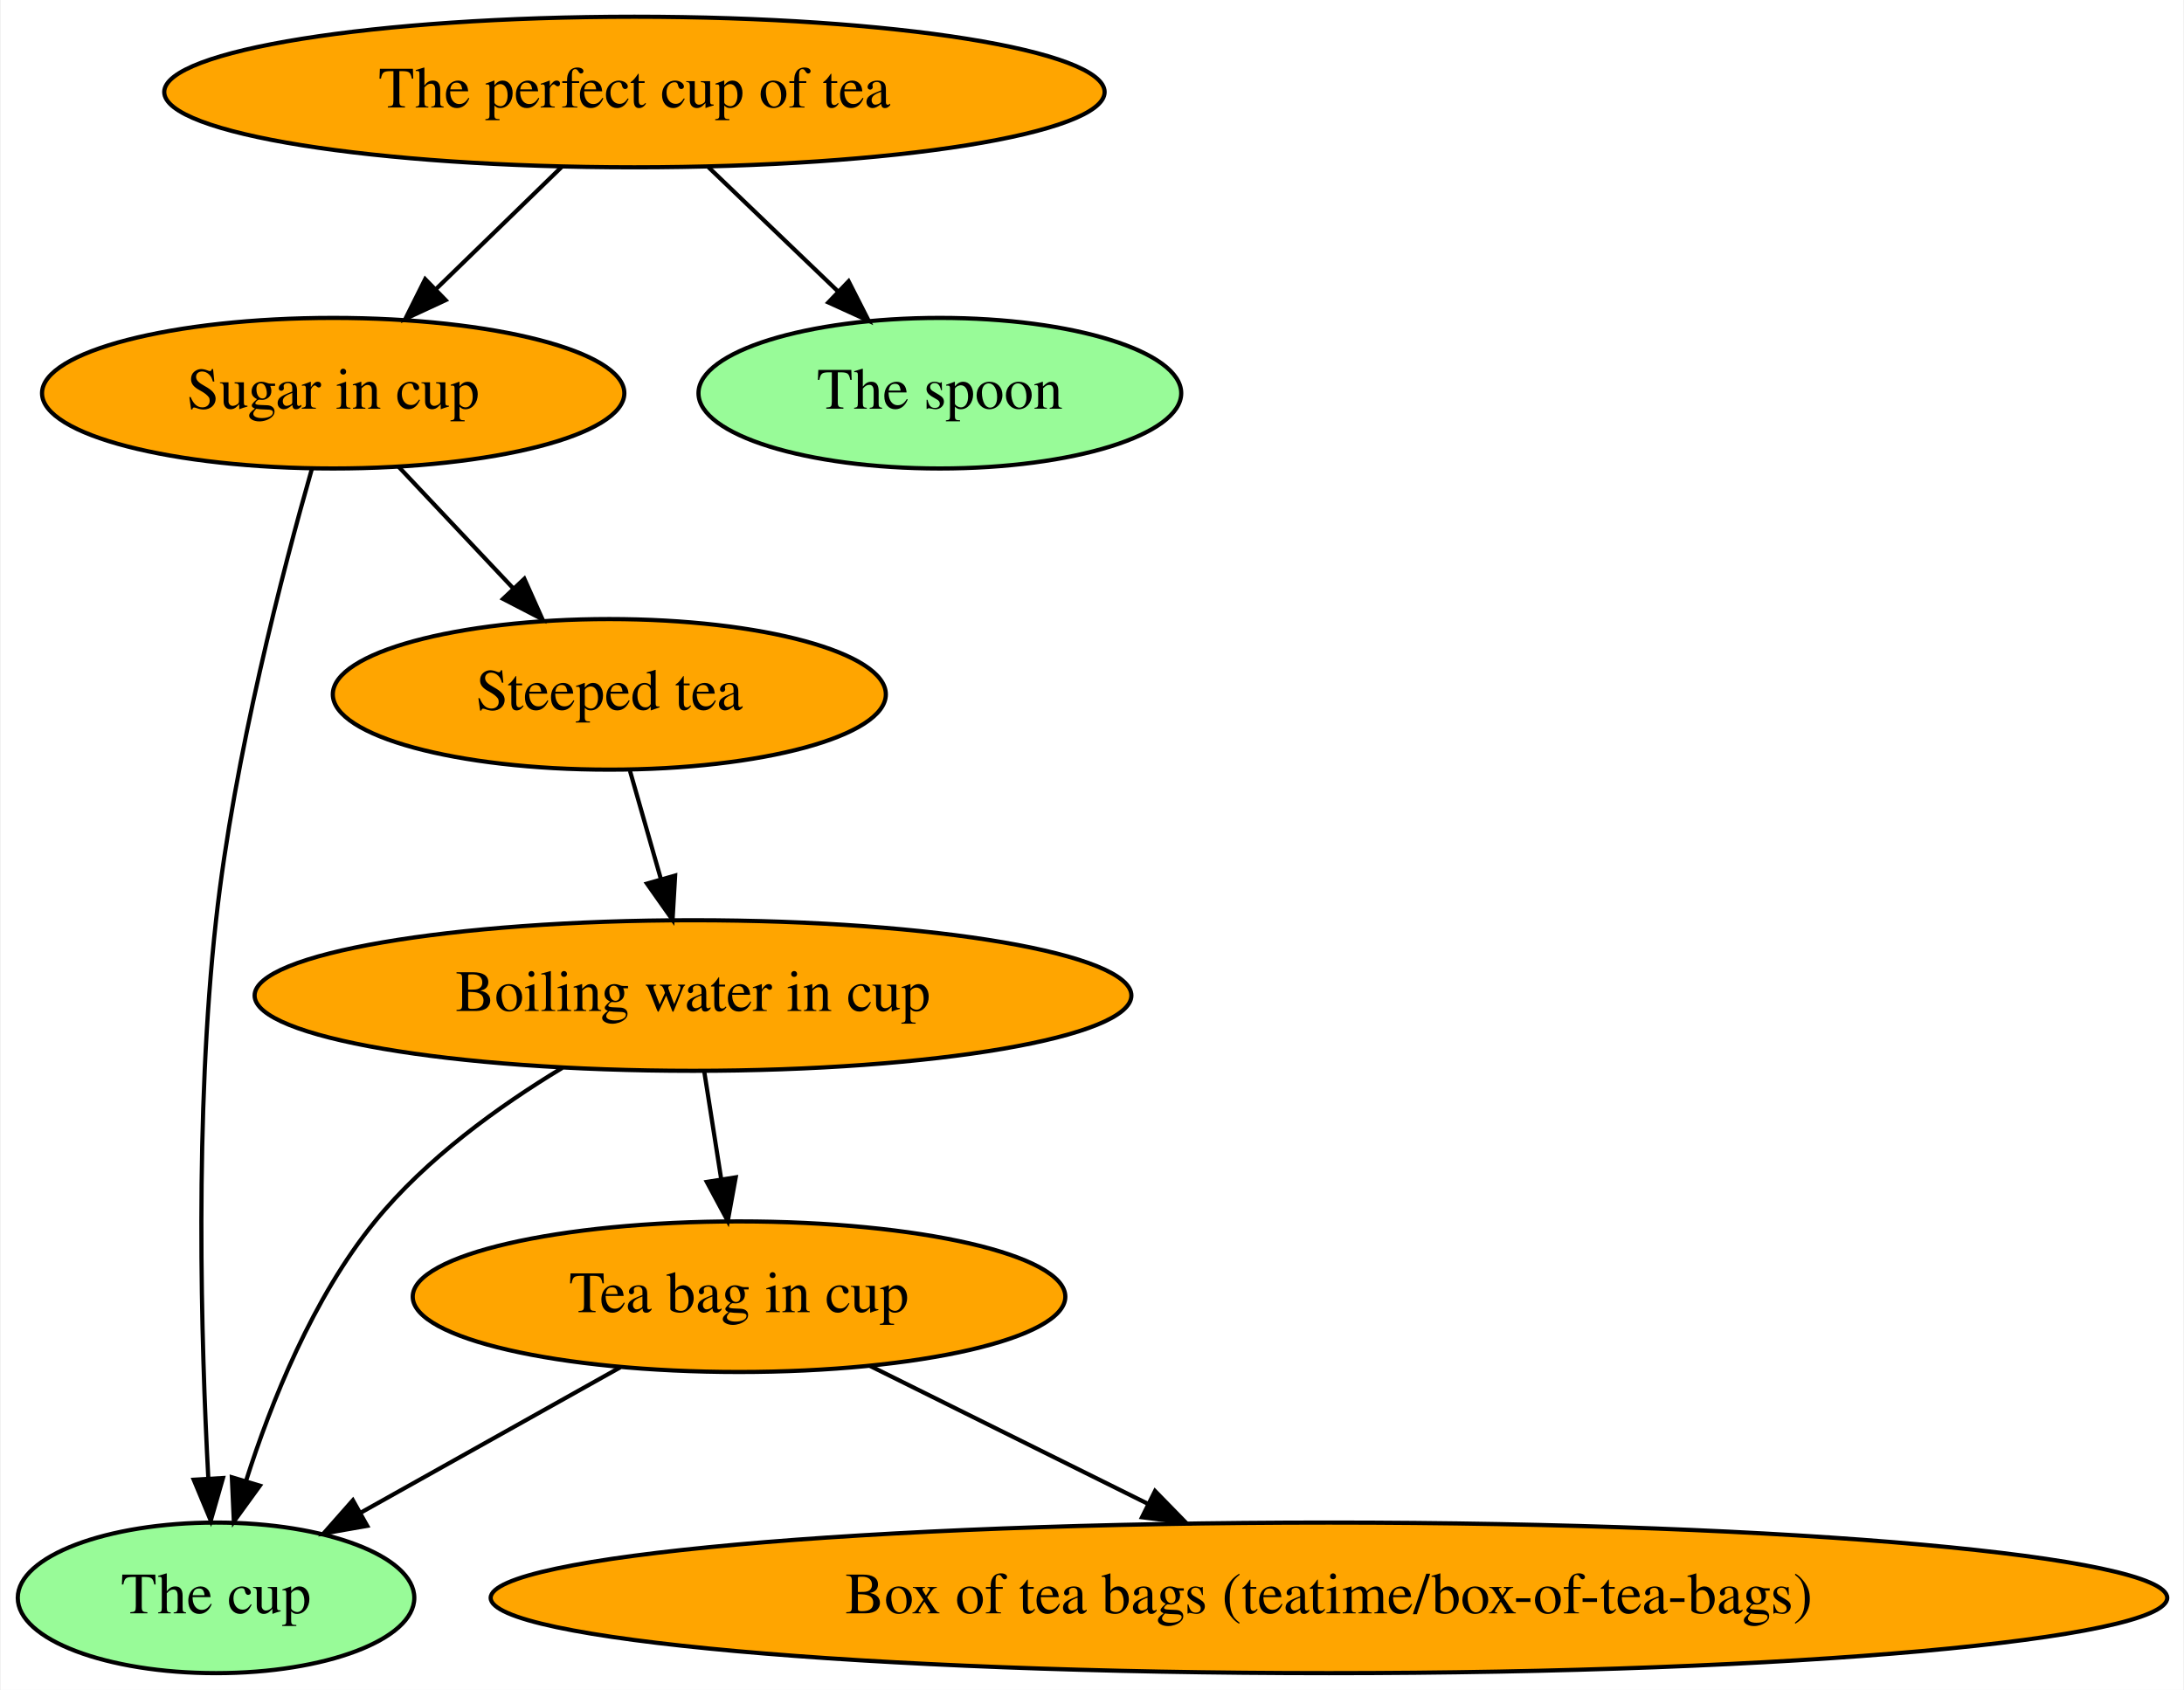
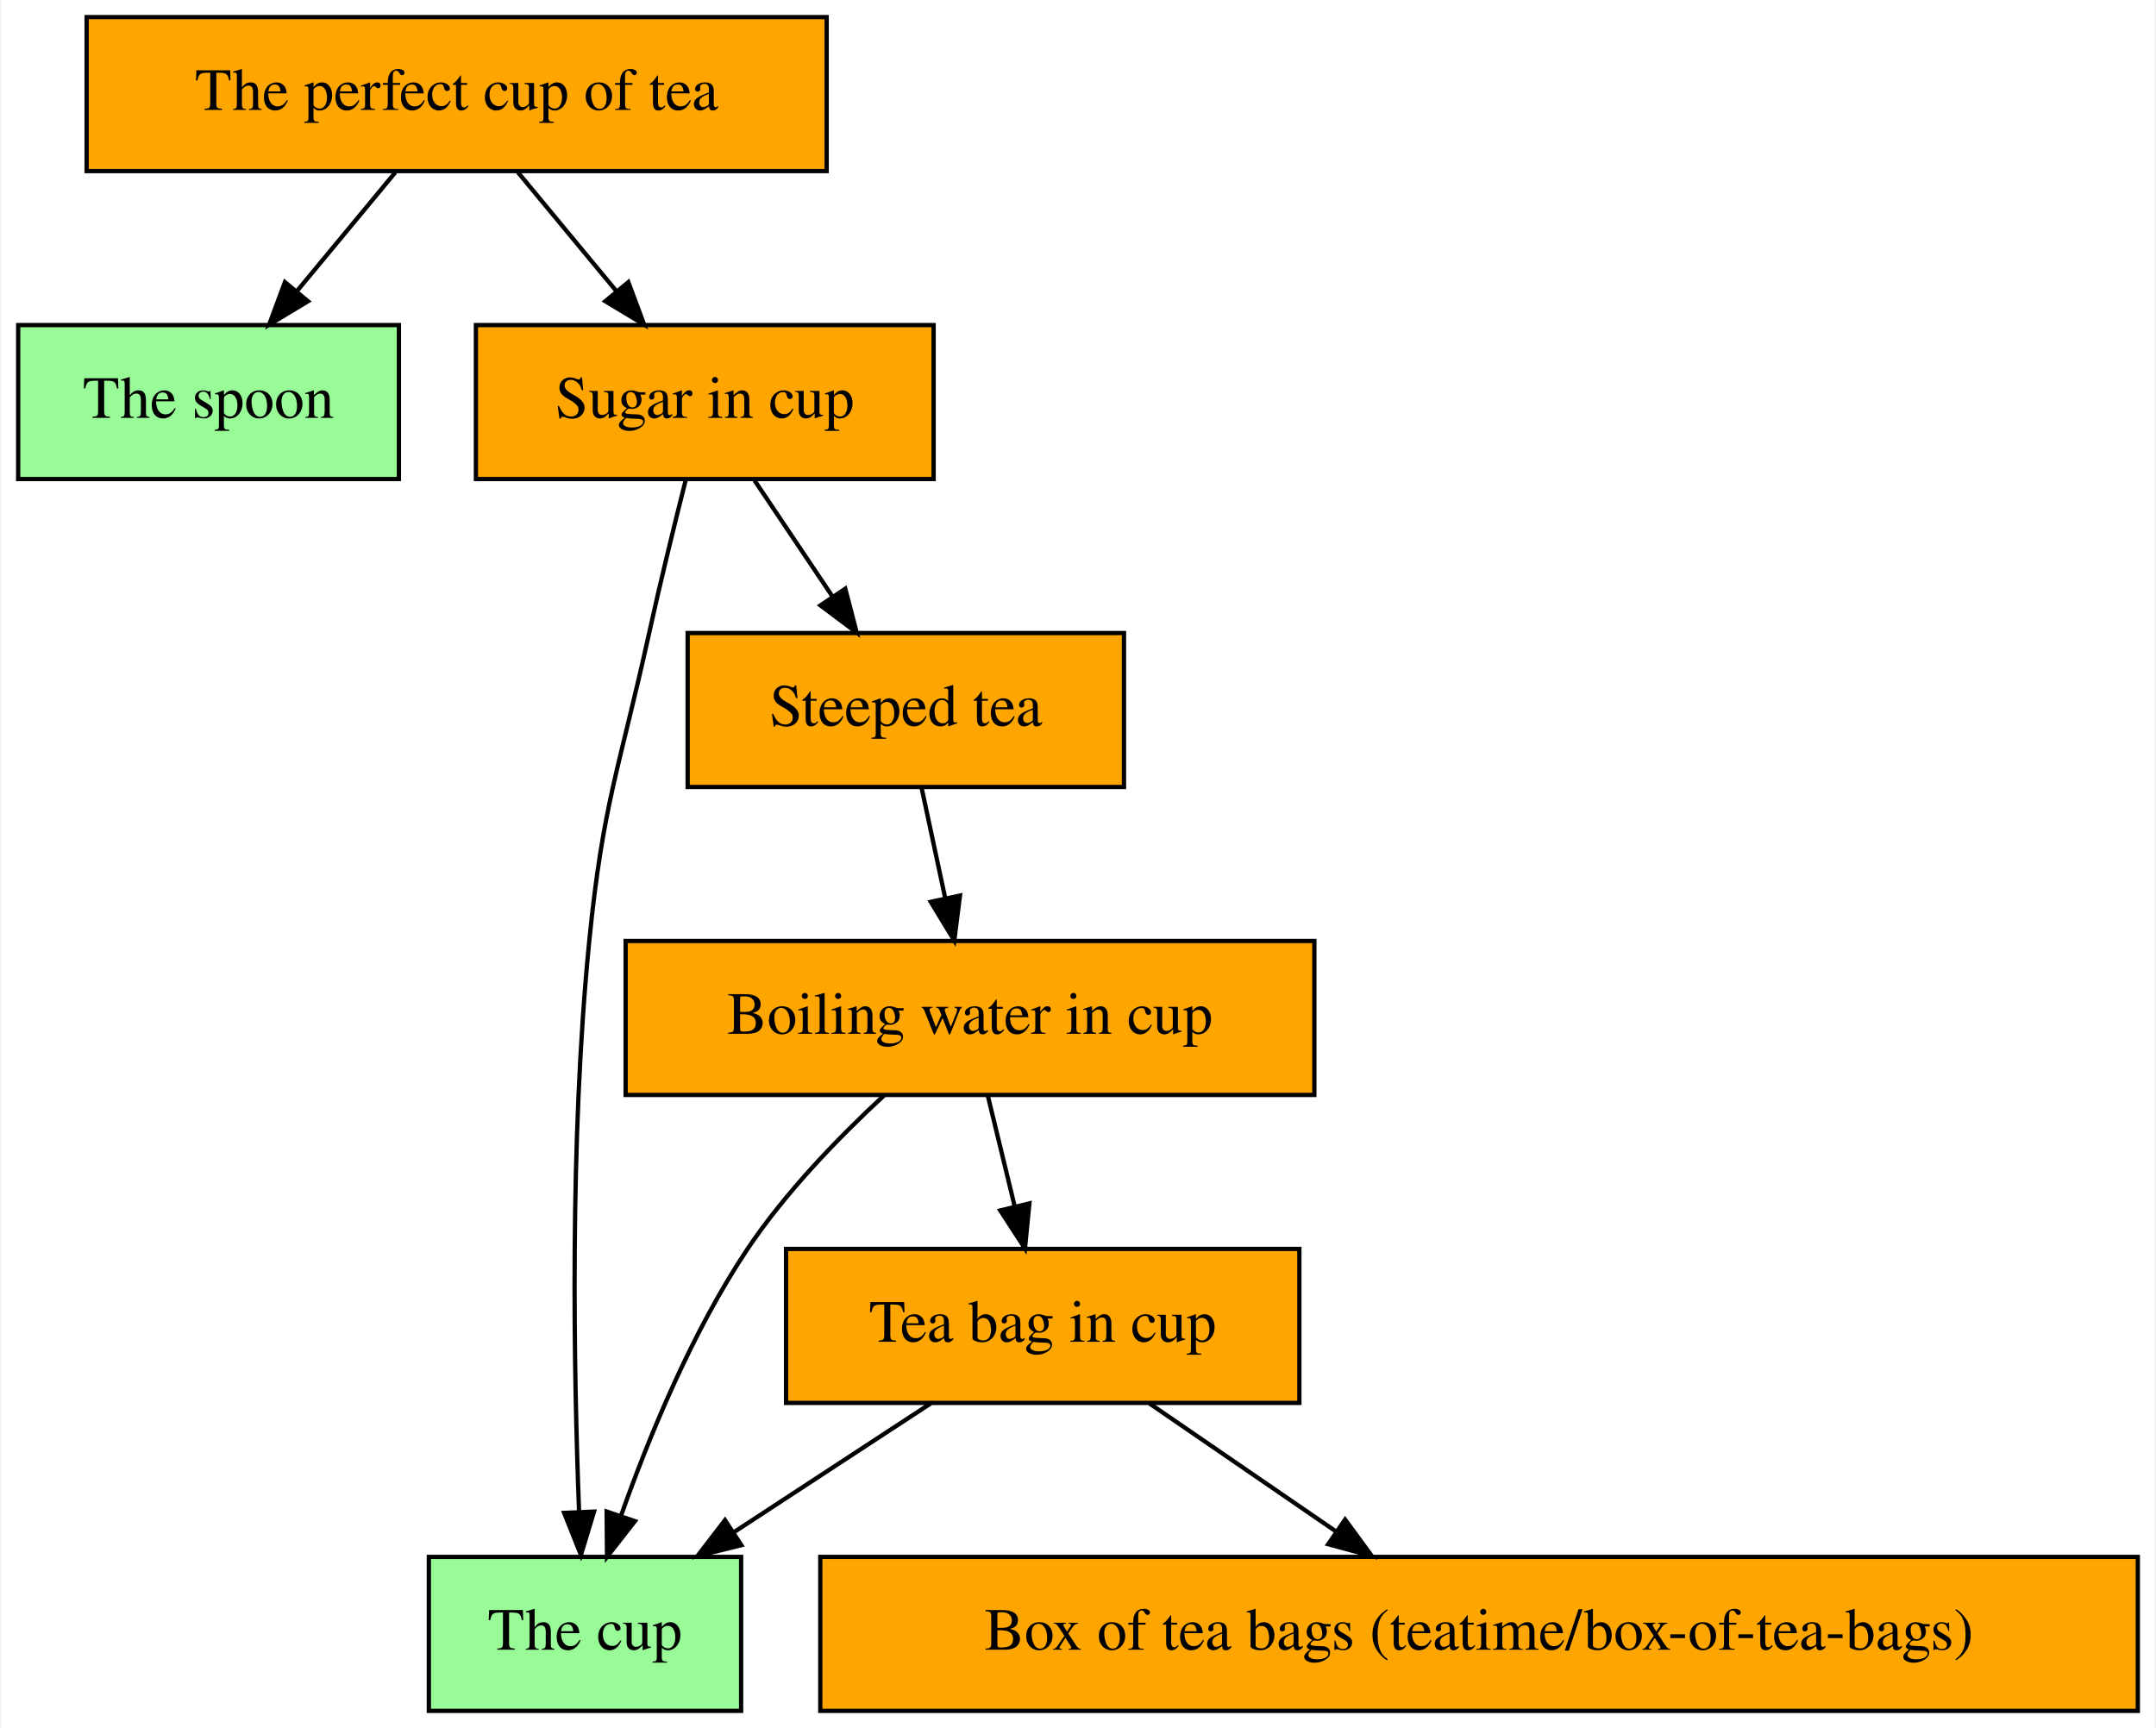
- <svg xmlns="http://www.w3.org/2000/svg" width="522pt" height="404pt" viewBox="0.00 0.00 521.63 404.00">
+ <svg xmlns="http://www.w3.org/2000/svg" width="504pt" height="404pt" viewBox="0.00 0.00 503.50 404.00">
  <g id="graph0" class="graph" transform="scale(1 1) rotate(0) translate(4 400)">
-     <polygon fill="white" stroke="transparent" points="-4,4 -4,-400 517.63,-400 517.63,4 -4,4" />
+     <polygon fill="white" stroke="transparent" points="-4,4 -4,-400 499.5,-400 499.5,4 -4,4" />
    <g id="node1" class="node">
-       <ellipse fill="orange" stroke="black" cx="313.45" cy="-18" rx="200.36" ry="18" />
-       <text text-anchor="middle" x="313.45" y="-14.3" font-family="Times,serif" font-size="14.00">Box of tea bags (teatime/box-of-tea-bags)</text>
+       <polygon fill="palegreen" stroke="black" points="89,-324 0,-324 0,-288 89,-288 89,-324" />
+       <text text-anchor="middle" x="44.5" y="-302.3" font-family="Times,serif" font-size="14.00">The spoon</text>
    </g>
    <g id="node2" class="node">
-       <ellipse fill="orange" stroke="black" cx="75.45" cy="-306" rx="69.59" ry="18" />
-       <text text-anchor="middle" x="75.45" y="-302.3" font-family="Times,serif" font-size="14.00">Sugar in cup</text>
+       <polygon fill="orange" stroke="black" points="214,-324 107,-324 107,-288 214,-288 214,-324" />
+       <text text-anchor="middle" x="160.5" y="-302.3" font-family="Times,serif" font-size="14.00">Sugar in cup</text>
    </g>
    <g id="node3" class="node">
-       <ellipse fill="palegreen" stroke="black" cx="47.45" cy="-18" rx="47.39" ry="18" />
-       <text text-anchor="middle" x="47.45" y="-14.3" font-family="Times,serif" font-size="14.00">The cup</text>
+       <polygon fill="palegreen" stroke="black" points="169,-36 96,-36 96,0 169,0 169,-36" />
+       <text text-anchor="middle" x="132.5" y="-14.3" font-family="Times,serif" font-size="14.00">The cup</text>
    </g>
    <g id="edge1" class="edge">
-       <path fill="none" stroke="black" d="M70.33,-287.81C63.5,-263.9 51.77,-219.12 47.45,-180 42.3,-133.53 43.88,-79.05 45.59,-46.86" />
-       <polygon fill="black" stroke="black" points="49.11,-46.65 46.19,-36.46 42.12,-46.24 49.11,-46.65" />
+       <path fill="none" stroke="black" d="M156.07,-287.86C153.45,-277.51 150.14,-264.03 147.5,-252 140.5,-220.16 136.73,-212.44 133.5,-180 128.87,-133.47 129.87,-79.01 131.11,-46.84" />
+       <polygon fill="black" stroke="black" points="134.62,-46.59 131.55,-36.45 127.63,-46.29 134.62,-46.59" />
    </g>
    <g id="node4" class="node">
-       <ellipse fill="orange" stroke="black" cx="141.45" cy="-234" rx="66.09" ry="18" />
-       <text text-anchor="middle" x="141.45" y="-230.3" font-family="Times,serif" font-size="14.00">Steeped tea</text>
+       <polygon fill="orange" stroke="black" points="258.5,-252 156.5,-252 156.5,-216 258.5,-216 258.5,-252" />
+       <text text-anchor="middle" x="207.5" y="-230.3" font-family="Times,serif" font-size="14.00">Steeped tea</text>
    </g>
    <g id="edge2" class="edge">
-       <path fill="none" stroke="black" d="M91.09,-288.41C99.27,-279.73 109.44,-268.95 118.49,-259.34" />
-       <polygon fill="black" stroke="black" points="121.14,-261.63 125.46,-251.96 116.05,-256.83 121.14,-261.63" />
+       <path fill="none" stroke="black" d="M172.12,-287.7C177.64,-279.47 184.35,-269.48 190.43,-260.42" />
+       <polygon fill="black" stroke="black" points="193.35,-262.36 196.02,-252.1 187.54,-258.46 193.35,-262.36" />
    </g>
    <g id="node8" class="node">
-       <ellipse fill="orange" stroke="black" cx="161.45" cy="-162" rx="104.78" ry="18" />
-       <text text-anchor="middle" x="161.45" y="-158.3" font-family="Times,serif" font-size="14.00">Boiling water in cup</text>
+       <polygon fill="orange" stroke="black" points="303,-180 142,-180 142,-144 303,-144 303,-180" />
+       <text text-anchor="middle" x="222.5" y="-158.3" font-family="Times,serif" font-size="14.00">Boiling water in cup</text>
    </g>
    <g id="edge9" class="edge">
-       <path fill="none" stroke="black" d="M146.39,-215.7C148.62,-207.9 151.3,-198.51 153.78,-189.83" />
-       <polygon fill="black" stroke="black" points="157.18,-190.68 156.56,-180.1 150.45,-188.76 157.18,-190.68" />
+       <path fill="none" stroke="black" d="M211.21,-215.7C212.86,-207.98 214.85,-198.71 216.69,-190.11" />
+       <polygon fill="black" stroke="black" points="220.16,-190.62 218.83,-180.1 213.32,-189.15 220.16,-190.62" />
    </g>
    <g id="node5" class="node">
-       <ellipse fill="orange" stroke="black" cx="147.45" cy="-378" rx="112.38" ry="18" />
-       <text text-anchor="middle" x="147.45" y="-374.3" font-family="Times,serif" font-size="14.00">The perfect cup of tea</text>
+       <polygon fill="orange" stroke="black" points="495.5,-36 187.5,-36 187.5,0 495.5,0 495.5,-36" />
+       <text text-anchor="middle" x="341.5" y="-14.3" font-family="Times,serif" font-size="14.00">Box of tea bags (teatime/box-of-tea-bags)</text>
+     </g>
+     <g id="node6" class="node">
+       <polygon fill="orange" stroke="black" points="299.5,-108 179.5,-108 179.5,-72 299.5,-72 299.5,-108" />
+       <text text-anchor="middle" x="239.5" y="-86.3" font-family="Times,serif" font-size="14.00">Tea bag in cup</text>
+     </g>
+     <g id="edge4" class="edge">
+       <path fill="none" stroke="black" d="M213.32,-71.88C199.46,-62.81 182.26,-51.55 167.29,-41.76" />
+       <polygon fill="black" stroke="black" points="169.06,-38.74 158.78,-36.19 165.23,-44.59 169.06,-38.74" />
    </g>
    <g id="edge3" class="edge">
-       <path fill="none" stroke="black" d="M130.02,-360.05C121,-351.28 109.83,-340.43 99.96,-330.83" />
-       <polygon fill="black" stroke="black" points="102.32,-328.25 92.71,-323.79 97.44,-333.27 102.32,-328.25" />
-     </g>
-     <g id="node6" class="node">
-       <ellipse fill="palegreen" stroke="black" cx="220.45" cy="-306" rx="57.69" ry="18" />
-       <text text-anchor="middle" x="220.45" y="-302.3" font-family="Times,serif" font-size="14.00">The spoon</text>
-     </g>
-     <g id="edge4" class="edge">
-       <path fill="none" stroke="black" d="M165.12,-360.05C174.4,-351.16 185.91,-340.11 196.03,-330.41" />
-       <polygon fill="black" stroke="black" points="198.64,-332.75 203.44,-323.31 193.8,-327.7 198.64,-332.75" />
+       <path fill="none" stroke="black" d="M264.45,-71.88C277.54,-62.89 293.76,-51.76 307.94,-42.03" />
+       <polygon fill="black" stroke="black" points="310.19,-44.73 316.45,-36.19 306.23,-38.96 310.19,-44.73" />
    </g>
    <g id="node7" class="node">
-       <ellipse fill="orange" stroke="black" cx="172.45" cy="-90" rx="77.99" ry="18" />
-       <text text-anchor="middle" x="172.45" y="-86.3" font-family="Times,serif" font-size="14.00">Tea bag in cup</text>
+       <polygon fill="orange" stroke="black" points="189,-396 16,-396 16,-360 189,-360 189,-396" />
+       <text text-anchor="middle" x="102.5" y="-374.3" font-family="Times,serif" font-size="14.00">The perfect cup of tea</text>
    </g>
    <g id="edge5" class="edge">
-       <path fill="none" stroke="black" d="M203.74,-73.46C223.24,-63.78 248.62,-51.18 270.06,-40.54" />
-       <polygon fill="black" stroke="black" points="271.88,-43.54 279.28,-35.96 268.77,-37.27 271.88,-43.54" />
+       <path fill="none" stroke="black" d="M88.16,-359.7C81.21,-351.3 72.73,-341.07 65.1,-331.86" />
+       <polygon fill="black" stroke="black" points="67.75,-329.57 58.67,-324.1 62.36,-334.04 67.75,-329.57" />
    </g>
    <g id="edge6" class="edge">
-       <path fill="none" stroke="black" d="M144.08,-73.12C125.68,-62.81 101.57,-49.31 82.04,-38.37" />
-       <polygon fill="black" stroke="black" points="83.58,-35.22 73.15,-33.39 80.16,-41.33 83.58,-35.22" />
+       <path fill="none" stroke="black" d="M116.84,-359.7C123.79,-351.3 132.27,-341.07 139.9,-331.86" />
+       <polygon fill="black" stroke="black" points="142.64,-334.04 146.33,-324.1 137.25,-329.57 142.64,-334.04" />
    </g>
    <g id="edge8" class="edge">
-       <path fill="none" stroke="black" d="M130.2,-144.7C115.08,-135.56 97.62,-122.98 85.45,-108 70.6,-89.74 60.62,-64.82 54.63,-45.99" />
-       <polygon fill="black" stroke="black" points="57.93,-44.82 51.71,-36.24 51.23,-46.83 57.93,-44.82" />
+       <path fill="none" stroke="black" d="M202.37,-143.85C191.87,-134.13 179.39,-121.28 170.5,-108 157.49,-88.56 147.39,-63.94 140.89,-45.53" />
+       <polygon fill="black" stroke="black" points="144.18,-44.35 137.65,-36.01 137.56,-46.6 144.18,-44.35" />
    </g>
    <g id="edge7" class="edge">
-       <path fill="none" stroke="black" d="M164.16,-143.7C165.38,-135.98 166.83,-126.71 168.19,-118.11" />
-       <polygon fill="black" stroke="black" points="171.66,-118.53 169.76,-108.1 164.75,-117.44 171.66,-118.53" />
+       <path fill="none" stroke="black" d="M226.7,-143.7C228.6,-135.9 230.88,-126.51 232.98,-117.83" />
+       <polygon fill="black" stroke="black" points="236.39,-118.65 235.35,-108.1 229.58,-117 236.39,-118.65" />
    </g>
  </g>
</svg>
